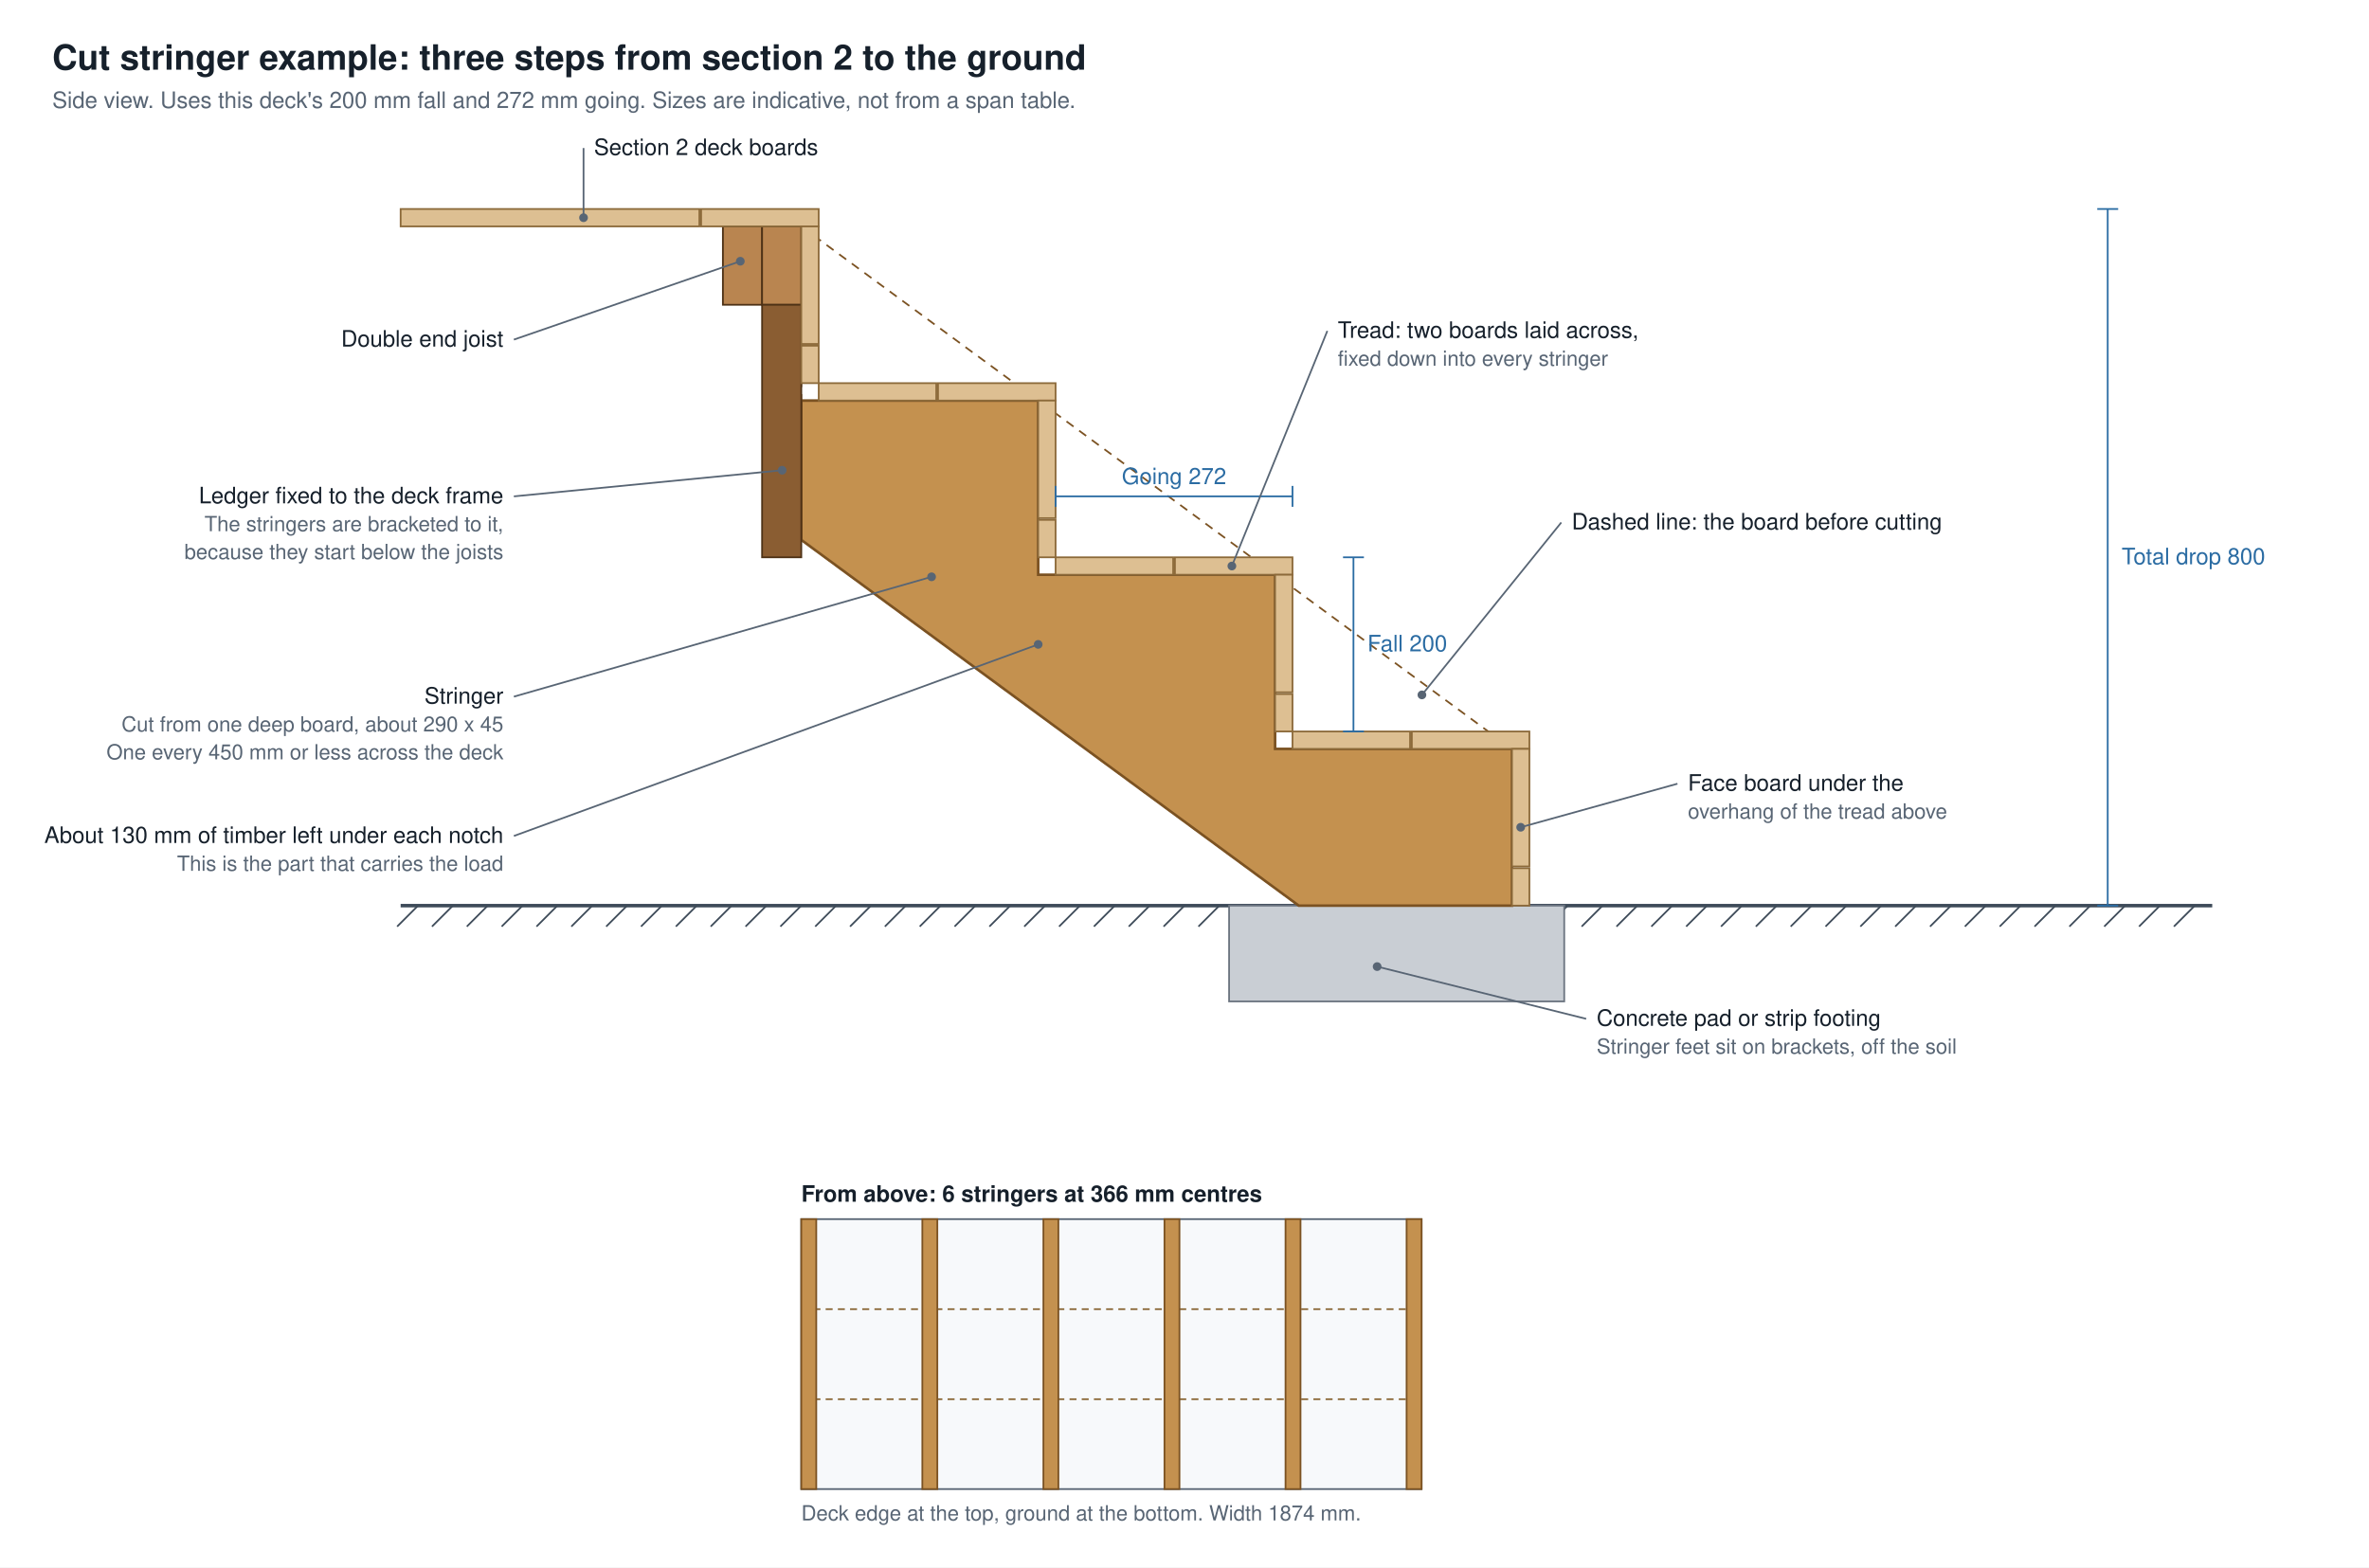
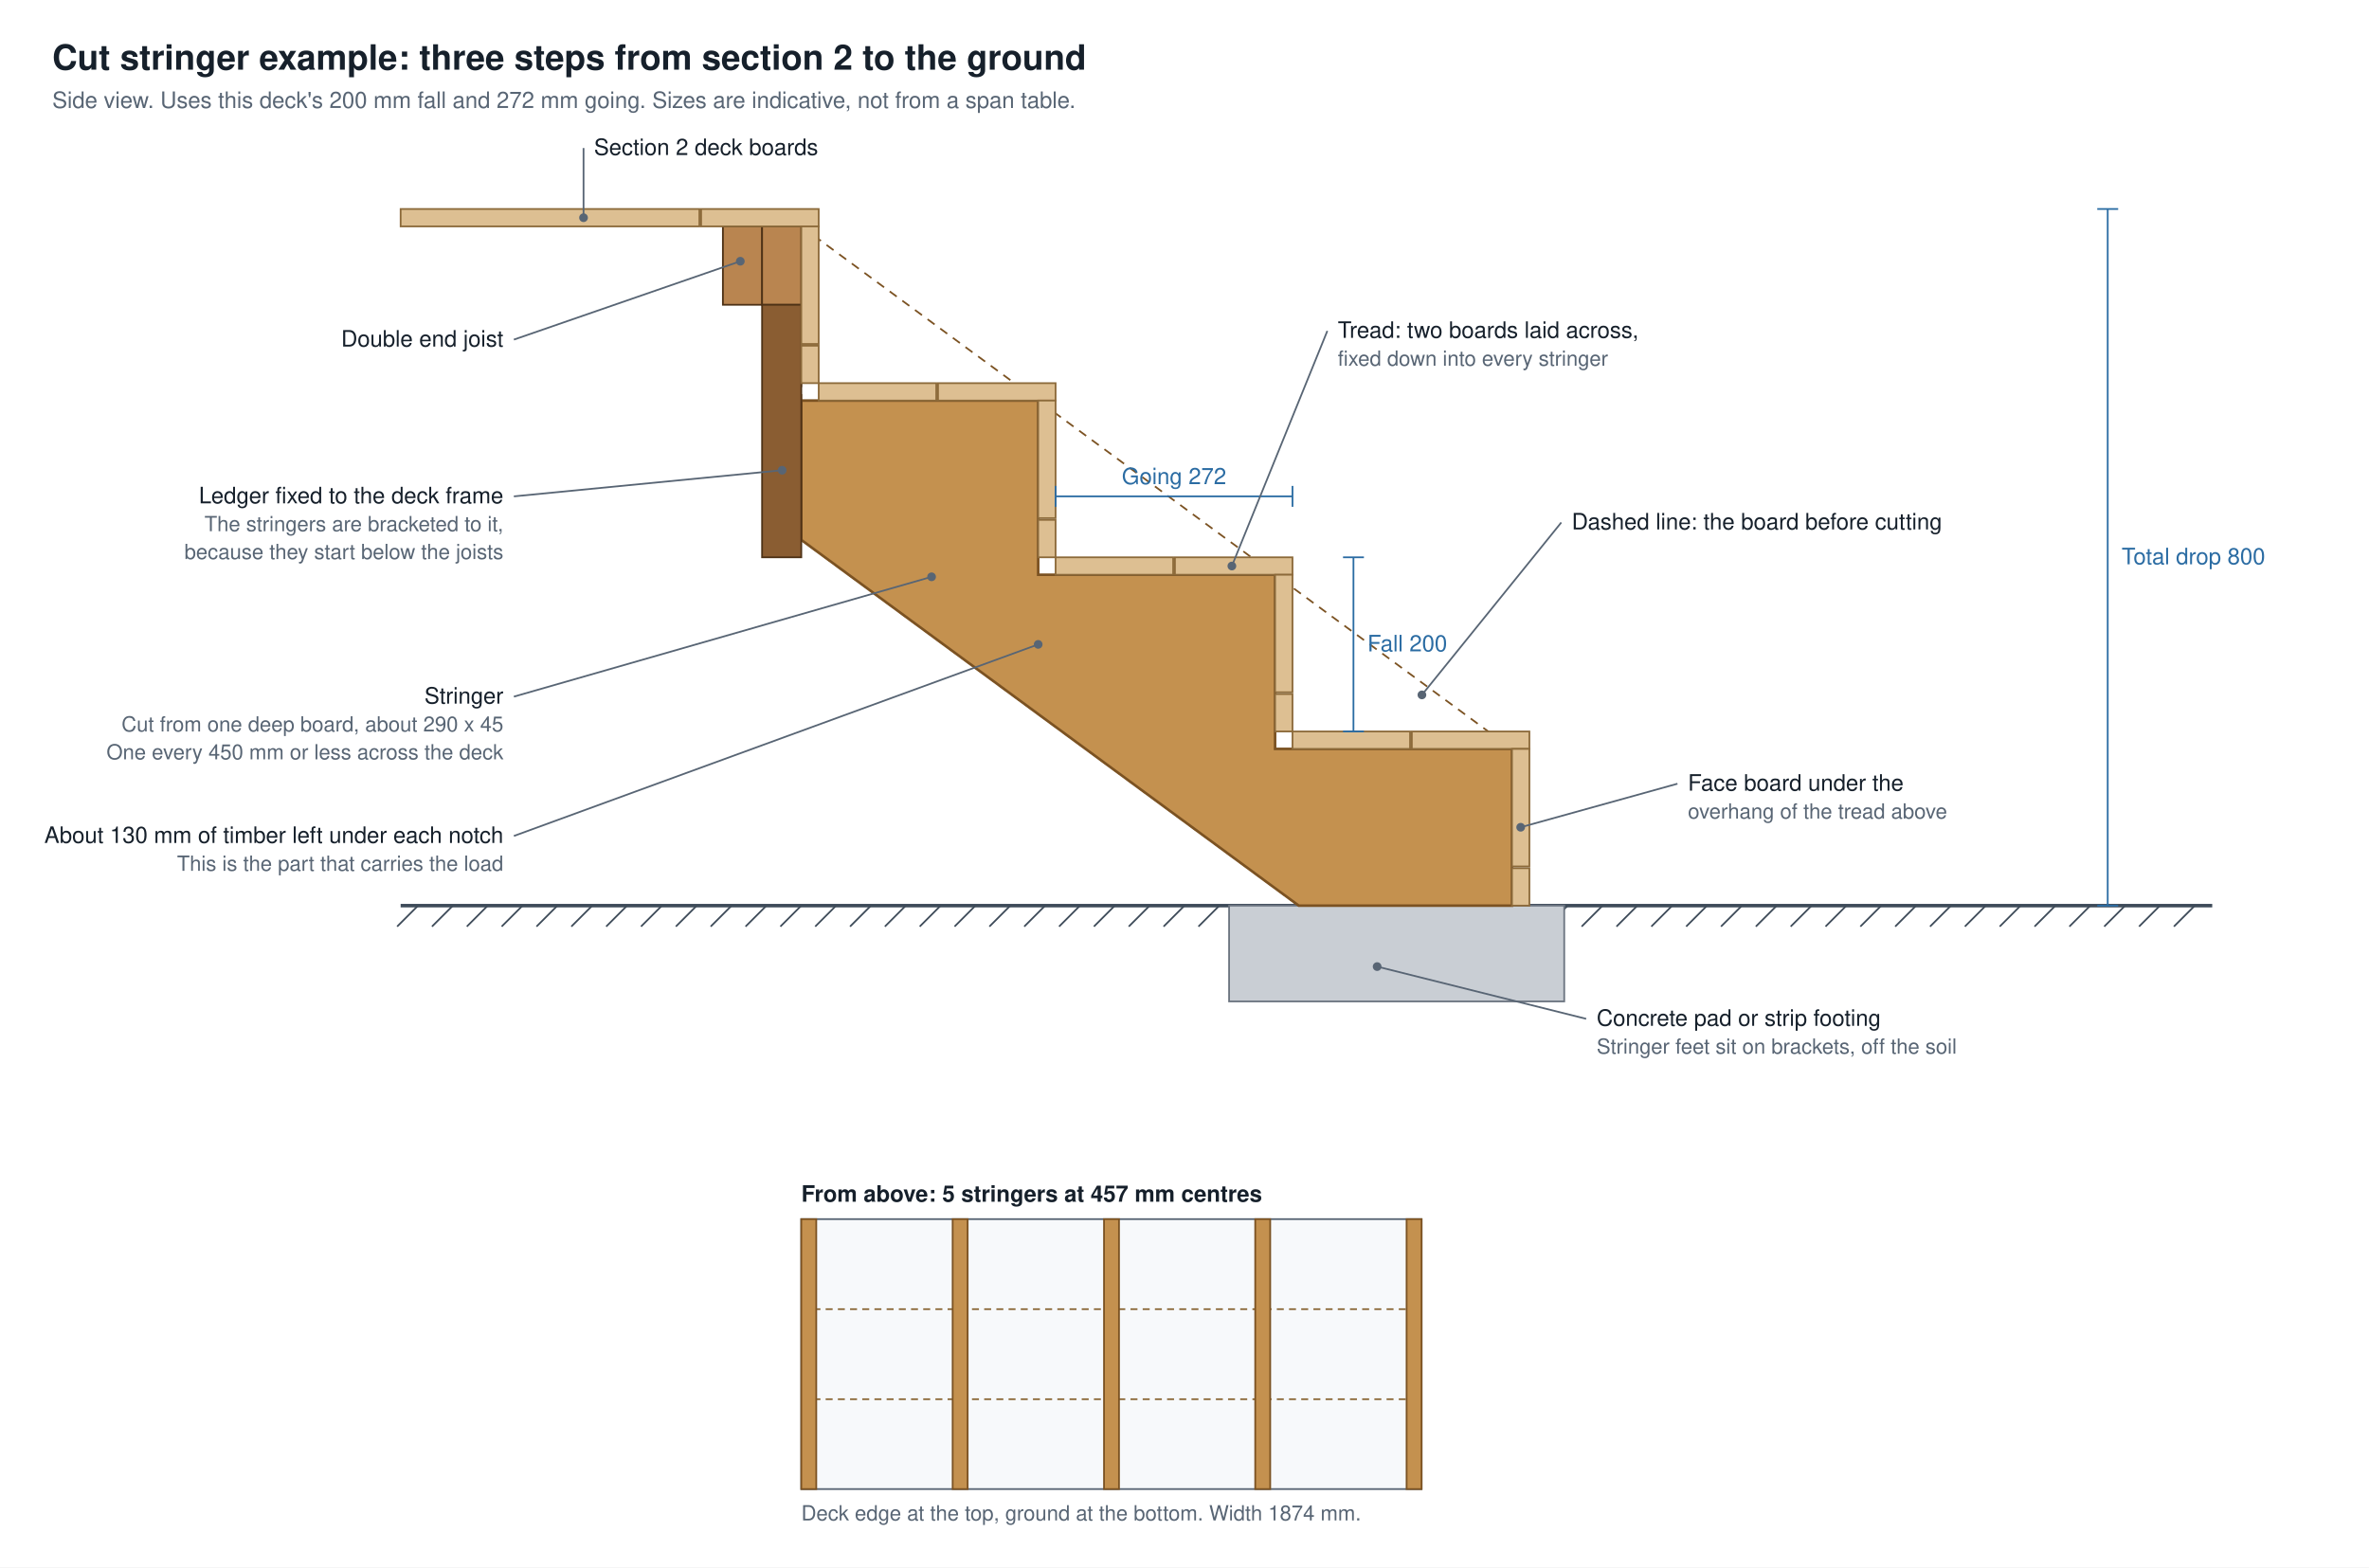
<svg xmlns="http://www.w3.org/2000/svg" viewBox="0 0 1360 900" width="1360" height="900" font-family="-apple-system, Helvetica, Arial, sans-serif">
  <style>
.bg{fill:#fff}.h{font-size:20px;font-weight:600;fill:#16202b}.sub{font-size:13px;fill:#586574}
.lbl{font-size:13px;fill:#16202b}.small{font-size:12px;fill:#586574}
.str{fill:#c4914f;stroke:#7b5222;stroke-width:1.5}.stock{fill:none;stroke:#7b5222;stroke-width:1;stroke-dasharray:5 4}
.board{fill:#ddbf92;stroke:#8c6a3a;stroke-width:1}.joist{fill:#b98550;stroke:#4e3216;stroke-width:1}
.ledger{fill:#8a5d32;stroke:#4e3216;stroke-width:1}.pad{fill:#c9ced4;stroke:#6b7480;stroke-width:1}
.ground{stroke:#3e4b59;stroke-width:2}.hatch{stroke:#3e4b59;stroke-width:1}
.lead{stroke:#586574;stroke-width:1}.dot{fill:#586574}
.dim{stroke:#2b6ca3;stroke-width:1}.dimt{font-size:13px;fill:#2b6ca3}
.plan{fill:#f7f9fb;stroke:#586574;stroke-width:1}.pstr{fill:#c4914f;stroke:#7b5222;stroke-width:1}.ptr{stroke:#8c6a3a;stroke-width:1;stroke-dasharray:4 3}
</style>
  <rect class="bg" width="1360" height="900" />
  <text class="h" x="30" y="40">Cut stringer example: three steps from section 2 to the ground</text>
  <text class="sub" x="30" y="62">Side view. Uses this deck's 200 mm fall and 272 mm going. Sizes are indicative, not from a span table.</text>
  <line class="ground" x1="230.0" y1="520.0" x2="1270.0" y2="520.0" />
  <line class="hatch" x1="240.0" y1="520.0" x2="228.0" y2="532.0" />
  <line class="hatch" x1="260.0" y1="520.0" x2="248.0" y2="532.0" />
  <line class="hatch" x1="280.0" y1="520.0" x2="268.0" y2="532.0" />
  <line class="hatch" x1="300.0" y1="520.0" x2="288.0" y2="532.0" />
  <line class="hatch" x1="320.0" y1="520.0" x2="308.0" y2="532.0" />
  <line class="hatch" x1="340.0" y1="520.0" x2="328.0" y2="532.0" />
  <line class="hatch" x1="360.0" y1="520.0" x2="348.0" y2="532.0" />
  <line class="hatch" x1="380.0" y1="520.0" x2="368.0" y2="532.0" />
  <line class="hatch" x1="400.0" y1="520.0" x2="388.0" y2="532.0" />
  <line class="hatch" x1="420.0" y1="520.0" x2="408.0" y2="532.0" />
  <line class="hatch" x1="440.0" y1="520.0" x2="428.0" y2="532.0" />
  <line class="hatch" x1="460.0" y1="520.0" x2="448.0" y2="532.0" />
  <line class="hatch" x1="480.0" y1="520.0" x2="468.0" y2="532.0" />
  <line class="hatch" x1="500.0" y1="520.0" x2="488.0" y2="532.0" />
  <line class="hatch" x1="520.0" y1="520.0" x2="508.0" y2="532.0" />
  <line class="hatch" x1="540.0" y1="520.0" x2="528.0" y2="532.0" />
  <line class="hatch" x1="560.0" y1="520.0" x2="548.0" y2="532.0" />
  <line class="hatch" x1="580.0" y1="520.0" x2="568.0" y2="532.0" />
  <line class="hatch" x1="600.0" y1="520.0" x2="588.0" y2="532.0" />
  <line class="hatch" x1="620.0" y1="520.0" x2="608.0" y2="532.0" />
  <line class="hatch" x1="640.0" y1="520.0" x2="628.0" y2="532.0" />
  <line class="hatch" x1="660.0" y1="520.0" x2="648.0" y2="532.0" />
  <line class="hatch" x1="680.0" y1="520.0" x2="668.0" y2="532.0" />
  <line class="hatch" x1="700.0" y1="520.0" x2="688.0" y2="532.0" />
  <line class="hatch" x1="720.0" y1="520.0" x2="708.0" y2="532.0" />
  <line class="hatch" x1="740.0" y1="520.0" x2="728.0" y2="532.0" />
  <line class="hatch" x1="760.0" y1="520.0" x2="748.0" y2="532.0" />
  <line class="hatch" x1="780.0" y1="520.0" x2="768.0" y2="532.0" />
  <line class="hatch" x1="800.0" y1="520.0" x2="788.0" y2="532.0" />
  <line class="hatch" x1="820.0" y1="520.0" x2="808.0" y2="532.0" />
  <line class="hatch" x1="840.0" y1="520.0" x2="828.0" y2="532.0" />
  <line class="hatch" x1="860.0" y1="520.0" x2="848.0" y2="532.0" />
  <line class="hatch" x1="880.0" y1="520.0" x2="868.0" y2="532.0" />
  <line class="hatch" x1="900.0" y1="520.0" x2="888.0" y2="532.0" />
  <line class="hatch" x1="920.0" y1="520.0" x2="908.0" y2="532.0" />
  <line class="hatch" x1="940.0" y1="520.0" x2="928.0" y2="532.0" />
  <line class="hatch" x1="960.0" y1="520.0" x2="948.0" y2="532.0" />
  <line class="hatch" x1="980.0" y1="520.0" x2="968.0" y2="532.0" />
  <line class="hatch" x1="1000.0" y1="520.0" x2="988.0" y2="532.0" />
  <line class="hatch" x1="1020.0" y1="520.0" x2="1008.0" y2="532.0" />
  <line class="hatch" x1="1040.0" y1="520.0" x2="1028.0" y2="532.0" />
  <line class="hatch" x1="1060.0" y1="520.0" x2="1048.0" y2="532.0" />
  <line class="hatch" x1="1080.0" y1="520.0" x2="1068.0" y2="532.0" />
  <line class="hatch" x1="1100.0" y1="520.0" x2="1088.0" y2="532.0" />
  <line class="hatch" x1="1120.0" y1="520.0" x2="1108.0" y2="532.0" />
  <line class="hatch" x1="1140.0" y1="520.0" x2="1128.0" y2="532.0" />
  <line class="hatch" x1="1160.0" y1="520.0" x2="1148.0" y2="532.0" />
  <line class="hatch" x1="1180.0" y1="520.0" x2="1168.0" y2="532.0" />
  <line class="hatch" x1="1200.0" y1="520.0" x2="1188.0" y2="532.0" />
  <line class="hatch" x1="1220.0" y1="520.0" x2="1208.0" y2="532.0" />
  <line class="hatch" x1="1240.0" y1="520.0" x2="1228.0" y2="532.0" />
  <line class="hatch" x1="1260.0" y1="520.0" x2="1248.0" y2="532.0" />
  <rect class="pad" x="705.6" y="520.0" width="192.4" height="55.0" />
  <polygon class="stock" points="460.0,130.0 868.0,430.0 868.0,520.0 745.6,520.0 460.0,310.0" />
  <polygon class="str" points="460.0,230.0 596.0,230.0 596.0,330.0 732.0,330.0 732.0,430.0 868.0,430.0 868.0,520.0 745.6,520.0 460.0,310.0" />
  <rect class="joist" x="415.0" y="130.0" width="22.5" height="45.0" />
  <rect class="joist" x="437.5" y="130.0" width="22.5" height="45.0" />
  <rect class="ledger" x="437.5" y="175.0" width="22.5" height="145.0" />
  <rect class="board" x="230.0" y="120.0" width="171.5" height="10.0" />
  <rect class="board" x="402.5" y="120.0" width="67.5" height="10.0" />
  <rect class="board" x="470.0" y="220.0" width="67.5" height="10.0" />
  <rect class="board" x="538.5" y="220.0" width="67.5" height="10.0" />
  <rect class="board" x="606.0" y="320.0" width="67.5" height="10.0" />
  <rect class="board" x="674.5" y="320.0" width="67.5" height="10.0" />
  <rect class="board" x="742.0" y="420.0" width="67.5" height="10.0" />
  <rect class="board" x="810.5" y="420.0" width="67.5" height="10.0" />
  <rect class="board" x="460.0" y="130.0" width="10.0" height="67.5" />
  <rect class="board" x="460.0" y="198.5" width="10.0" height="21.5" />
  <rect class="board" x="596.0" y="230.0" width="10.0" height="67.5" />
  <rect class="board" x="596.0" y="298.5" width="10.0" height="21.5" />
  <rect class="board" x="732.0" y="330.0" width="10.0" height="67.5" />
  <rect class="board" x="732.0" y="398.5" width="10.0" height="21.5" />
  <rect class="board" x="868.0" y="430.0" width="10.0" height="67.5" />
  <rect class="board" x="868.0" y="498.5" width="10.0" height="21.5" />
  <line class="dim" x1="606.0" y1="285.0" x2="742.0" y2="285.0" />
  <line class="dim" x1="606.0" y1="279.0" x2="606.0" y2="291.0" />
  <line class="dim" x1="742.0" y1="279.0" x2="742.0" y2="291.0" />
  <text class="dimt" x="674.0" y="278.0" text-anchor="middle">Going 272</text>
  <line class="dim" x1="777.0" y1="320.0" x2="777.0" y2="420.0" />
  <line class="dim" x1="771.0" y1="320.0" x2="783.0" y2="320.0" />
  <line class="dim" x1="771.0" y1="420.0" x2="783.0" y2="420.0" />
  <text class="dimt" x="785.0" y="374.0" text-anchor="start">Fall 200</text>
  <line class="dim" x1="1210.0" y1="120.0" x2="1210.0" y2="520.0" />
  <line class="dim" x1="1204.0" y1="120.0" x2="1216.0" y2="120.0" />
  <line class="dim" x1="1204.0" y1="520.0" x2="1216.0" y2="520.0" />
  <text class="dimt" x="1218.0" y="324.0" text-anchor="start">Total drop 800</text>
  <line class="lead" x1="335.0" y1="125.0" x2="335.0" y2="85.0" />
  <circle class="dot" cx="335.0" cy="125.0" r="2.5" />
  <text class="lbl" x="341.0" y="89.0" text-anchor="start">Section 2 deck boards</text>
  <line class="lead" x1="425.0" y1="150.0" x2="295.0" y2="195.0" />
  <circle class="dot" cx="425.0" cy="150.0" r="2.5" />
  <text class="lbl" x="289.0" y="199.0" text-anchor="end">Double end joist</text>
  <line class="lead" x1="449.0" y1="270.0" x2="295.0" y2="285.0" />
  <circle class="dot" cx="449.0" cy="270.0" r="2.5" />
  <text class="lbl" x="289.0" y="289.0" text-anchor="end">Ledger fixed to the deck frame</text>
  <text class="small" x="289.0" y="305.0" text-anchor="end">The stringers are bracketed to it,</text>
  <text class="small" x="289.0" y="321.0" text-anchor="end">because they start below the joists</text>
  <line class="lead" x1="534.8" y1="331.2" x2="295.0" y2="400.0" />
  <circle class="dot" cx="534.8" cy="331.2" r="2.5" />
  <text class="lbl" x="289.0" y="404.0" text-anchor="end">Stringer</text>
  <text class="small" x="289.0" y="420.0" text-anchor="end">Cut from one deep board, about 290 x 45</text>
  <text class="small" x="289.0" y="436.0" text-anchor="end">One every 450 mm or less across the deck</text>
  <line class="lead" x1="816.3" y1="399.0" x2="896.3" y2="300.0" />
  <circle class="dot" cx="816.3" cy="399.0" r="2.5" />
  <text class="lbl" x="902.3" y="304.0" text-anchor="start">Dashed line: the board before cutting</text>
  <line class="lead" x1="707.2" y1="325.0" x2="762.0" y2="190.0" />
  <circle class="dot" cx="707.2" cy="325.0" r="2.5" />
  <text class="lbl" x="768.0" y="194.0" text-anchor="start">Tread: two boards laid across,</text>
  <text class="small" x="768.0" y="210.0" text-anchor="start">fixed down into every stringer</text>
  <line class="lead" x1="873.0" y1="475.0" x2="963.0" y2="450.0" />
  <circle class="dot" cx="873.0" cy="475.0" r="2.5" />
  <text class="lbl" x="969.0" y="454.0" text-anchor="start">Face board under the</text>
  <text class="small" x="969.0" y="470.0" text-anchor="start">overhang of the tread above</text>
  <line class="lead" x1="790.6" y1="555.0" x2="910.6" y2="585.0" />
  <circle class="dot" cx="790.6" cy="555.0" r="2.5" />
  <text class="lbl" x="916.6" y="589.0" text-anchor="start">Concrete pad or strip footing</text>
  <text class="small" x="916.6" y="605.0" text-anchor="start">Stringer feet sit on brackets, off the soil</text>
  <line class="lead" x1="596.0" y1="370.0" x2="295.0" y2="480.0" />
  <circle class="dot" cx="596.0" cy="370.0" r="2.5" />
  <text class="lbl" x="289.0" y="484.0" text-anchor="end">About 130 mm of timber left under each notch</text>
  <text class="small" x="289.0" y="500.0" text-anchor="end">This is the part that carries the load</text>
-   <text class="lbl" x="460" y="690" font-weight="600">From above: 6 stringers at 366 mm centres</text>
+   <text class="lbl" x="460" y="690" font-weight="600">From above: 5 stringers at 457 mm centres</text>
  <rect class="plan" x="460" y="700" width="356.1" height="155.0" />
  <line class="ptr" x1="460" y1="751.7" x2="816.1" y2="751.7" />
  <line class="ptr" x1="460" y1="803.4" x2="816.1" y2="803.4" />
  <rect class="pstr" x="460.0" y="700" width="8.6" height="155.0" />
-   <rect class="pstr" x="529.5" y="700" width="8.6" height="155.0" />
-   <rect class="pstr" x="599.0" y="700" width="8.6" height="155.0" />
-   <rect class="pstr" x="668.5" y="700" width="8.6" height="155.0" />
-   <rect class="pstr" x="738.0" y="700" width="8.6" height="155.0" />
+   <rect class="pstr" x="546.9" y="700" width="8.6" height="155.0" />
+   <rect class="pstr" x="633.8" y="700" width="8.6" height="155.0" />
+   <rect class="pstr" x="720.6" y="700" width="8.6" height="155.0" />
  <rect class="pstr" x="807.5" y="700" width="8.6" height="155.0" />
  <text class="small" x="460" y="873.0">Deck edge at the top, ground at the bottom. Width 1874 mm.</text>
</svg>
